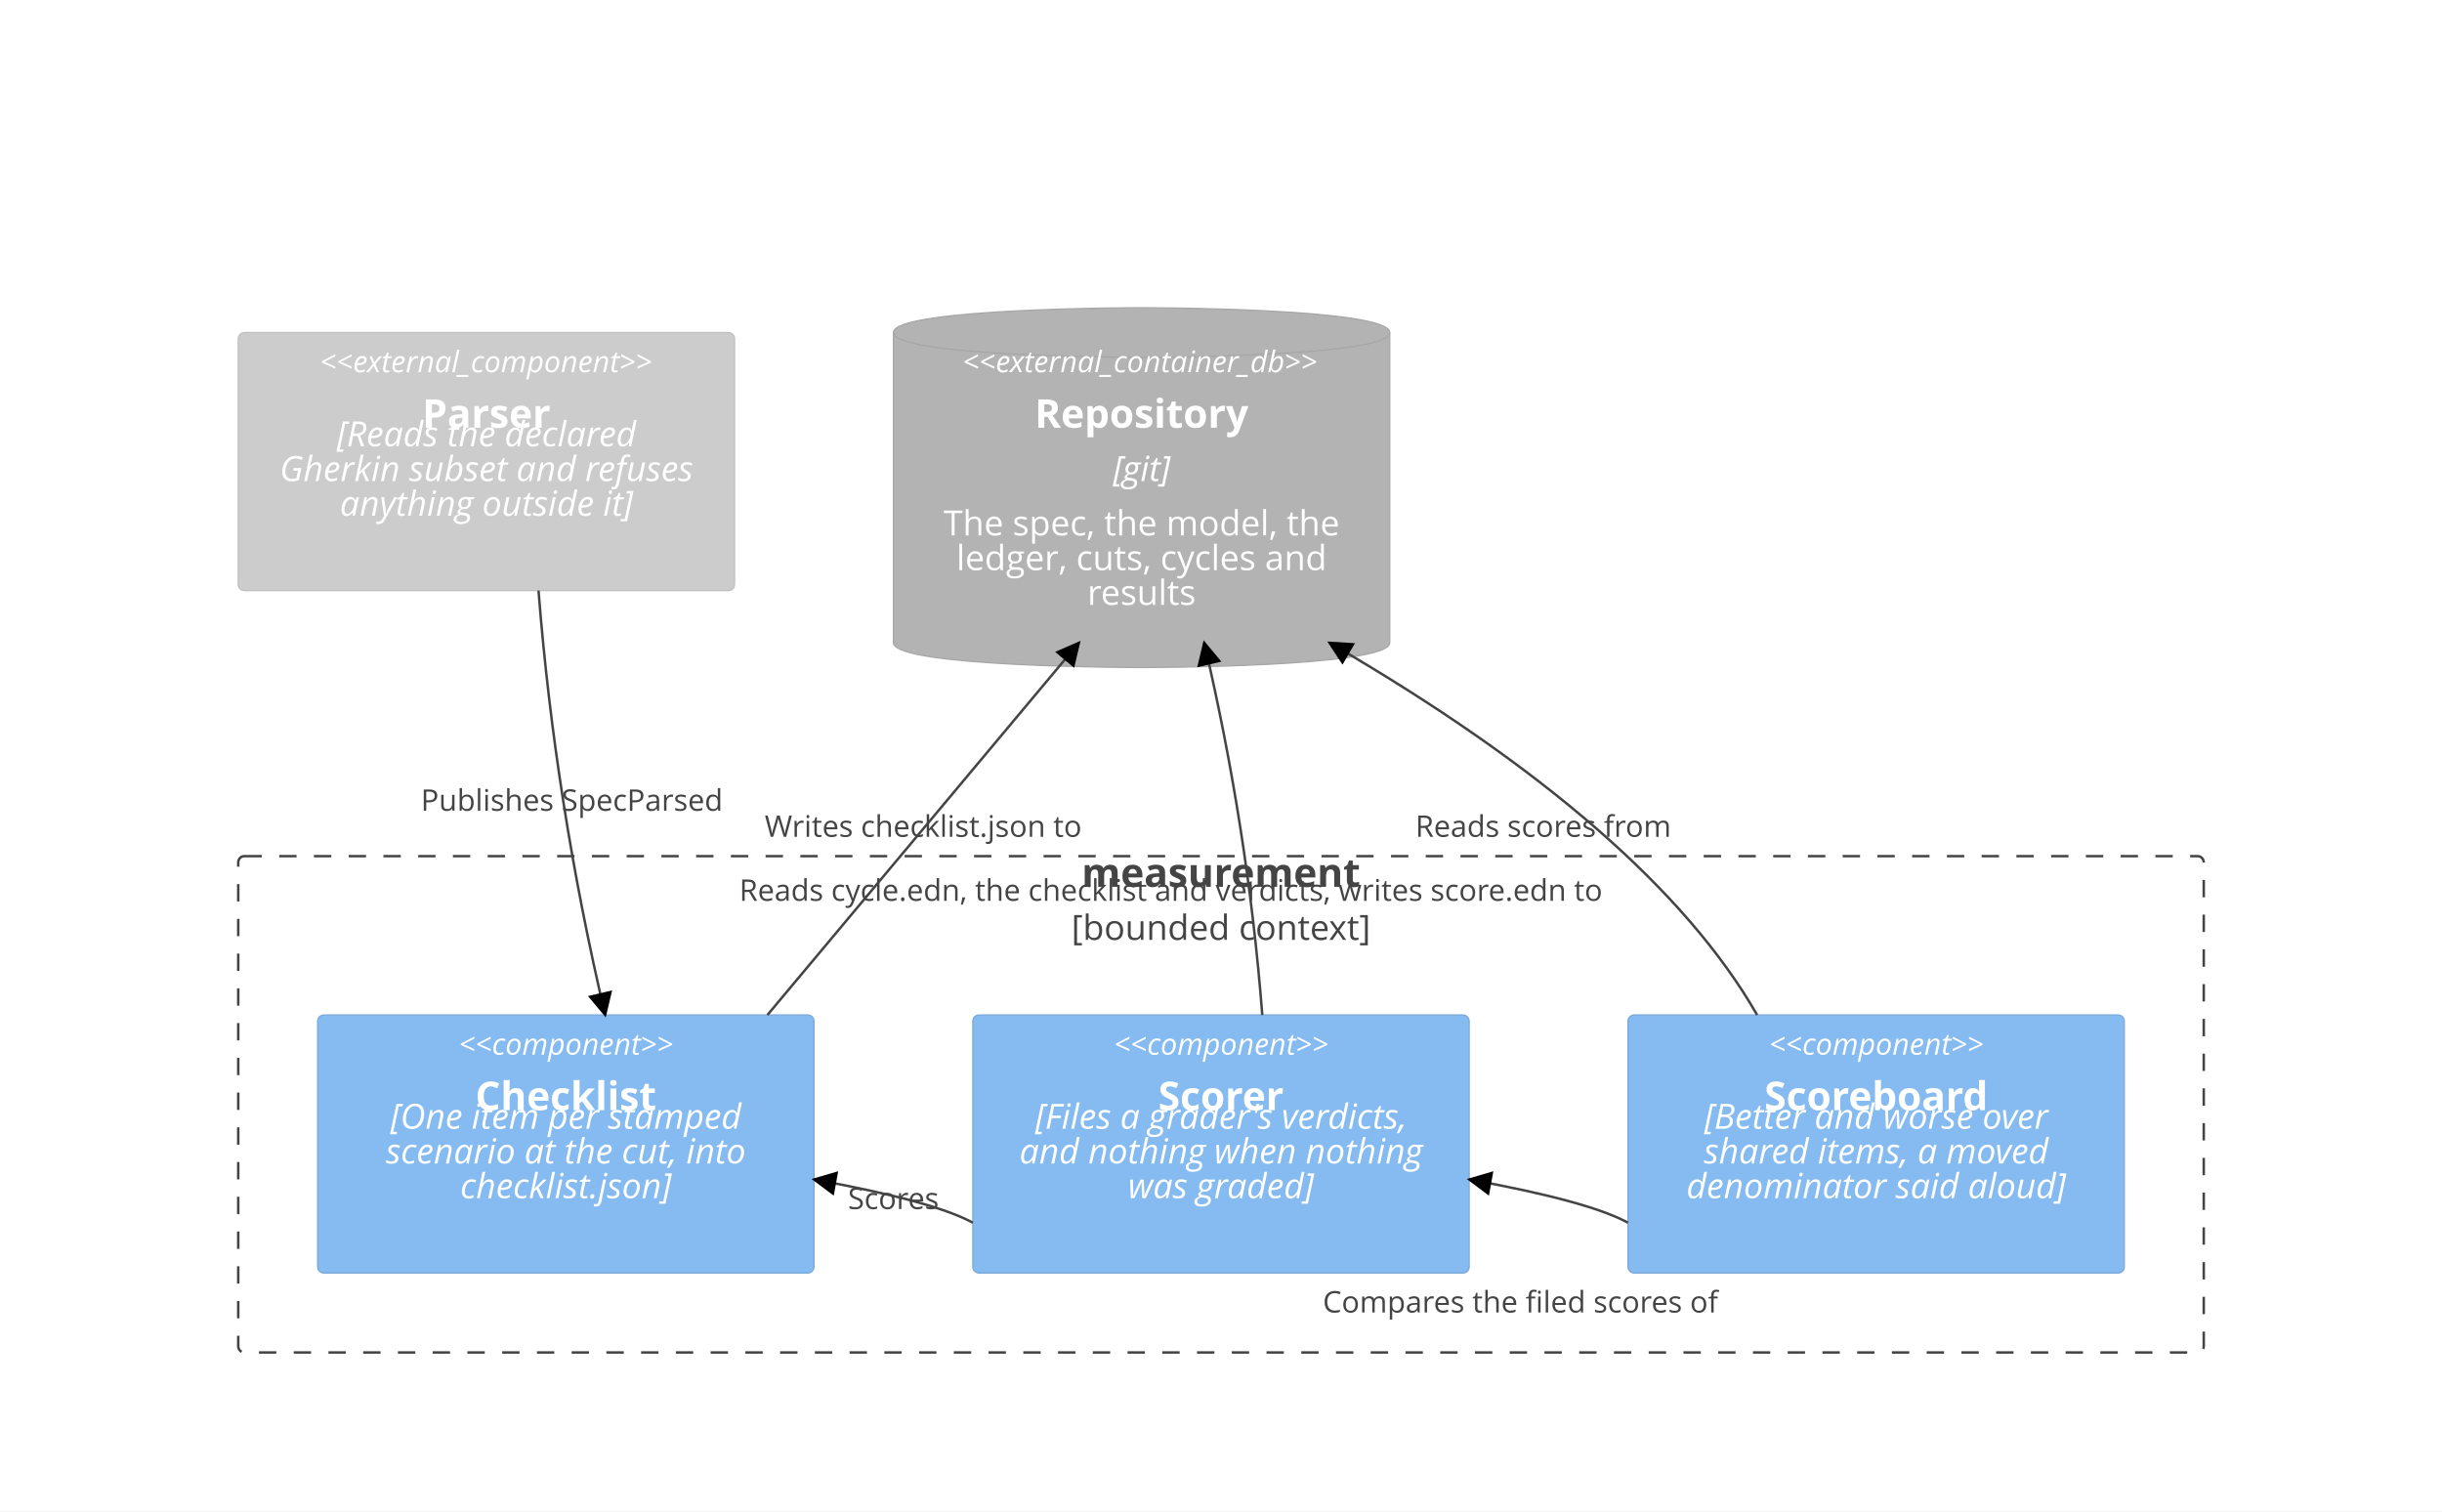
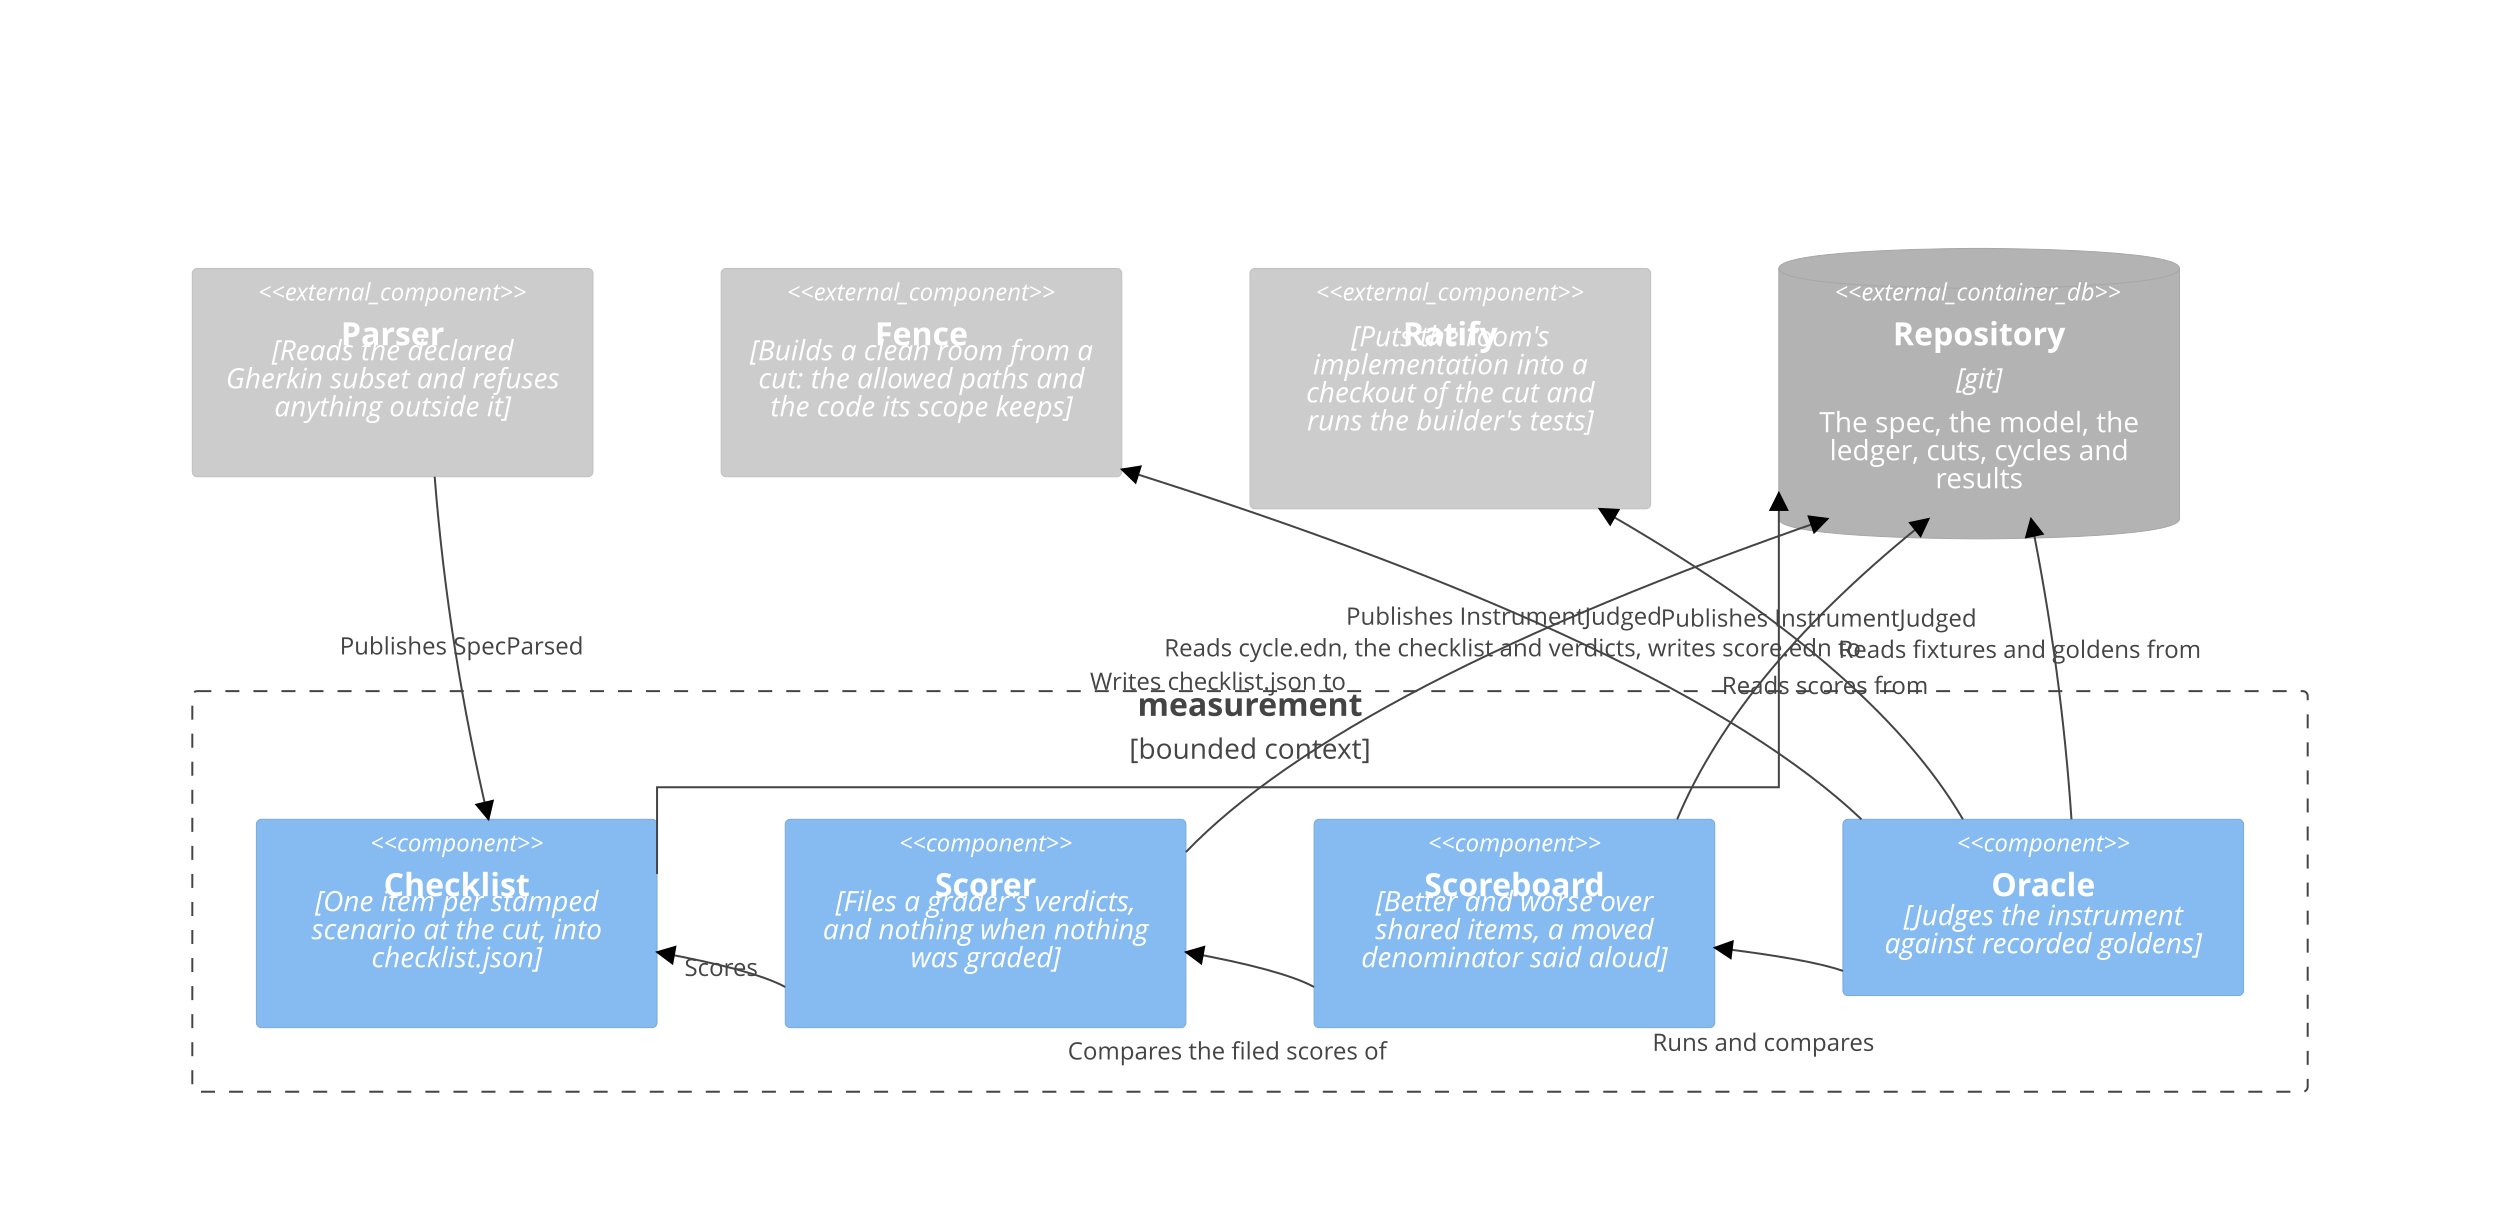
- <svg xmlns="http://www.w3.org/2000/svg" width="100%" viewBox="0 -8 984 609" style="max-width: 984.000px;">
-   <rect x="0" y="-8" width="984" height="609" fill="#FFFFFF" />
+ <svg xmlns="http://www.w3.org/2000/svg" width="100%" viewBox="0 -8 1248 609" style="max-width: 1248.000px;">
+   <rect x="0" y="-8" width="1248" height="609" fill="#FFFFFF" />
  <defs>
    <symbol id="computer" width="24" height="24">
      <path transform="scale(.5)" d="M2 2v13h20v-13h-20zm18 11h-16v-9h16v9zm-10.228 6l.466-1h3.524l.467 1h-4.457zm14.228 3h-24l2-6h2.104l-1.33 4h18.45l-1.297-4h2.073l2 6zm-5-10h-14v-7h14v7z" />
    </symbol>
  </defs>
  <defs>
    <symbol id="database" fill-rule="evenodd" clip-rule="evenodd">
      <path transform="scale(.5)" d="M12.258.001l.256.004.255.005.253.008.251.01.249.012.247.015.246.016.242.019.241.02.239.023.236.024.233.027.231.028.229.031.225.032.223.034.22.036.217.038.214.04.211.041.208.043.205.045.201.046.198.048.194.05.191.051.187.053.183.054.18.056.175.057.172.059.168.06.163.061.16.063.155.064.15.066.074.033.073.033.071.034.07.034.069.035.068.035.067.035.066.035.064.036.064.036.062.036.06.036.06.037.058.037.058.037.055.038.055.038.053.038.052.038.051.039.05.039.048.039.047.039.045.04.044.04.043.04.041.04.04.041.039.041.037.041.036.041.034.041.033.042.032.042.03.042.029.042.027.042.026.043.024.043.023.043.021.043.02.043.018.044.017.043.015.044.013.044.012.044.011.045.009.044.007.045.006.045.004.045.002.045.001.045v17l-.001.045-.002.045-.004.045-.006.045-.007.045-.009.044-.011.045-.012.044-.013.044-.015.044-.017.043-.018.044-.02.043-.021.043-.023.043-.024.043-.026.043-.027.042-.029.042-.03.042-.032.042-.033.042-.034.041-.036.041-.037.041-.039.041-.04.041-.041.04-.043.04-.044.04-.045.04-.047.039-.048.039-.05.039-.051.039-.052.038-.053.038-.055.038-.055.038-.058.037-.058.037-.06.037-.06.036-.062.036-.064.036-.064.036-.066.035-.067.035-.068.035-.069.035-.07.034-.071.034-.073.033-.074.033-.15.066-.155.064-.16.063-.163.061-.168.06-.172.059-.175.057-.18.056-.183.054-.187.053-.191.051-.194.05-.198.048-.201.046-.205.045-.208.043-.211.041-.214.04-.217.038-.22.036-.223.034-.225.032-.229.031-.231.028-.233.027-.236.024-.239.023-.241.02-.242.019-.246.016-.247.015-.249.012-.251.01-.253.008-.255.005-.256.004-.258.001-.258-.001-.256-.004-.255-.005-.253-.008-.251-.01-.249-.012-.247-.015-.245-.016-.243-.019-.241-.02-.238-.023-.236-.024-.234-.027-.231-.028-.228-.031-.226-.032-.223-.034-.22-.036-.217-.038-.214-.04-.211-.041-.208-.043-.204-.045-.201-.046-.198-.048-.195-.05-.19-.051-.187-.053-.184-.054-.179-.056-.176-.057-.172-.059-.167-.06-.164-.061-.159-.063-.155-.064-.151-.066-.074-.033-.072-.033-.072-.034-.07-.034-.069-.035-.068-.035-.067-.035-.066-.035-.064-.036-.063-.036-.062-.036-.061-.036-.06-.037-.058-.037-.057-.037-.056-.038-.055-.038-.053-.038-.052-.038-.051-.039-.049-.039-.049-.039-.046-.039-.046-.04-.044-.04-.043-.04-.041-.04-.04-.041-.039-.041-.037-.041-.036-.041-.034-.041-.033-.042-.032-.042-.03-.042-.029-.042-.027-.042-.026-.043-.024-.043-.023-.043-.021-.043-.02-.043-.018-.044-.017-.043-.015-.044-.013-.044-.012-.044-.011-.045-.009-.044-.007-.045-.006-.045-.004-.045-.002-.045-.001-.045v-17l.001-.045.002-.045.004-.045.006-.045.007-.045.009-.044.011-.045.012-.044.013-.044.015-.044.017-.043.018-.044.02-.043.021-.043.023-.043.024-.043.026-.043.027-.042.029-.042.03-.042.032-.042.033-.042.034-.041.036-.041.037-.041.039-.041.04-.041.041-.04.043-.04.044-.04.046-.04.046-.039.049-.039.049-.039.051-.039.052-.038.053-.038.055-.038.056-.038.057-.037.058-.037.06-.037.061-.036.062-.036.063-.036.064-.036.066-.035.067-.035.068-.035.069-.035.07-.034.072-.034.072-.033.074-.033.151-.066.155-.064.159-.063.164-.061.167-.06.172-.059.176-.057.179-.056.184-.054.187-.053.19-.051.195-.05.198-.048.201-.046.204-.045.208-.043.211-.041.214-.04.217-.038.22-.036.223-.034.226-.032.228-.031.231-.028.234-.027.236-.024.238-.023.241-.02.243-.019.245-.016.247-.015.249-.012.251-.01.253-.008.255-.005.256-.004.258-.001.258.001z" />
    </symbol>
  </defs>
  <defs>
    <symbol id="clock" width="24" height="24">
      <path transform="scale(.5)" d="M12 2c5.514 0 10 4.486 10 10s-4.486 10-10 10-10-4.486-10-10 4.486-10 10-10zm0-2c-6.627 0-12 5.373-12 12s5.373 12 12 12 12-5.373 12-12-5.373-12-12-12zm5.848 12.459c.202.038.202.333.001.372-1.907.361-6.045 1.111-6.547 1.111-.719 0-1.301-.582-1.301-1.301 0-.512.77-5.447 1.125-7.445.034-.192.312-.181.343.014l.985 6.238 5.394 1.011z" />
    </symbol>
  </defs>
  <g class="person-man">
    <rect x="96" y="126" fill="#CCCCCC" stroke="#BFBFBF" width="200" height="104" rx="2.5" ry="2.5" stroke-width="0.5" />
    <text fill="#FFFFFF" font-family="Open Sans,sans-serif" font-size="12" font-style="italic" lengthAdjust="spacing" textLength="133" x="129" y="142">&lt;&lt;external_component&gt;&gt;</text>
    <text x="196.00" y="160.00" dominant-baseline="middle" fill="#FFFFFF" style="text-anchor: middle; font-size: 16px; font-weight: bold; font-family: Open Sans,sans-serif">
      <tspan dy="0.00" alignment-baseline="mathematical">Parser</tspan>
    </text>
    <text x="196.00" y="182.00" dominant-baseline="middle" fill="#FFFFFF" style="text-anchor: middle; font-size: 14px; font-weight: normal; font-family: Open Sans,sans-serif" font-style="italic">
      <tspan dy="-14.00" alignment-baseline="mathematical">[Reads the declared</tspan>
    </text>
    <text x="196.00" y="182.00" dominant-baseline="middle" fill="#FFFFFF" style="text-anchor: middle; font-size: 14px; font-weight: normal; font-family: Open Sans,sans-serif" font-style="italic">
      <tspan dy="0.00" alignment-baseline="mathematical">Gherkin subset and refuses</tspan>
    </text>
    <text x="196.00" y="182.00" dominant-baseline="middle" fill="#FFFFFF" style="text-anchor: middle; font-size: 14px; font-weight: normal; font-family: Open Sans,sans-serif" font-style="italic">
      <tspan dy="14.00" alignment-baseline="mathematical">anything outside it]</tspan>
    </text>
  </g>
  <g class="person-man">
-     <path fill="#B3B3B3" stroke-width="0.5" stroke="#A6A6A6" d="M360,126c0,-10 100,-10 100,-10c0,0 100,0 100,10l0,125c0,10 -100,10 -100,10c0,0 -100,0 -100,-10l0,-125" />
-     <path fill="none" stroke-width="0.5" stroke="#A6A6A6" d="M360,126c0,10 100,10 100,10c0,0 100,0 100,-10" />
-     <text fill="#FFFFFF" font-family="Open Sans,sans-serif" font-size="12" font-style="italic" lengthAdjust="spacing" textLength="143" x="388" y="142">&lt;&lt;external_container_db&gt;&gt;</text>
+     <rect x="360" y="126" fill="#CCCCCC" stroke="#BFBFBF" width="200" height="104" rx="2.5" ry="2.5" stroke-width="0.5" />
+     <text fill="#FFFFFF" font-family="Open Sans,sans-serif" font-size="12" font-style="italic" lengthAdjust="spacing" textLength="133" x="393" y="142">&lt;&lt;external_component&gt;&gt;</text>
    <text x="460.00" y="160.00" dominant-baseline="middle" fill="#FFFFFF" style="text-anchor: middle; font-size: 16px; font-weight: bold; font-family: Open Sans,sans-serif">
+       <tspan dy="0.00" alignment-baseline="mathematical">Fence</tspan>
+     </text>
+     <text x="460.00" y="182.00" dominant-baseline="middle" fill="#FFFFFF" style="text-anchor: middle; font-size: 14px; font-weight: normal; font-family: Open Sans,sans-serif" font-style="italic">
+       <tspan dy="-14.00" alignment-baseline="mathematical">[Builds a clean room from a</tspan>
+     </text>
+     <text x="460.00" y="182.00" dominant-baseline="middle" fill="#FFFFFF" style="text-anchor: middle; font-size: 14px; font-weight: normal; font-family: Open Sans,sans-serif" font-style="italic">
+       <tspan dy="0.00" alignment-baseline="mathematical">cut: the allowed paths and</tspan>
+     </text>
+     <text x="460.00" y="182.00" dominant-baseline="middle" fill="#FFFFFF" style="text-anchor: middle; font-size: 14px; font-weight: normal; font-family: Open Sans,sans-serif" font-style="italic">
+       <tspan dy="14.00" alignment-baseline="mathematical">the code its scope keeps]</tspan>
+     </text>
+   </g>
+   <g class="person-man">
+     <rect x="624" y="126" fill="#CCCCCC" stroke="#BFBFBF" width="200" height="120" rx="2.5" ry="2.5" stroke-width="0.5" />
+     <text fill="#FFFFFF" font-family="Open Sans,sans-serif" font-size="12" font-style="italic" lengthAdjust="spacing" textLength="133" x="657" y="142">&lt;&lt;external_component&gt;&gt;</text>
+     <text x="724.00" y="160.00" dominant-baseline="middle" fill="#FFFFFF" style="text-anchor: middle; font-size: 16px; font-weight: bold; font-family: Open Sans,sans-serif">
+       <tspan dy="0.00" alignment-baseline="mathematical">Ratify</tspan>
+     </text>
+     <text x="724.00" y="182.00" dominant-baseline="middle" fill="#FFFFFF" style="text-anchor: middle; font-size: 14px; font-weight: normal; font-family: Open Sans,sans-serif" font-style="italic">
+       <tspan dy="-21.00" alignment-baseline="mathematical">[Puts the room's</tspan>
+     </text>
+     <text x="724.00" y="182.00" dominant-baseline="middle" fill="#FFFFFF" style="text-anchor: middle; font-size: 14px; font-weight: normal; font-family: Open Sans,sans-serif" font-style="italic">
+       <tspan dy="-7.00" alignment-baseline="mathematical">implementation into a</tspan>
+     </text>
+     <text x="724.00" y="182.00" dominant-baseline="middle" fill="#FFFFFF" style="text-anchor: middle; font-size: 14px; font-weight: normal; font-family: Open Sans,sans-serif" font-style="italic">
+       <tspan dy="7.00" alignment-baseline="mathematical">checkout of the cut and</tspan>
+     </text>
+     <text x="724.00" y="182.00" dominant-baseline="middle" fill="#FFFFFF" style="text-anchor: middle; font-size: 14px; font-weight: normal; font-family: Open Sans,sans-serif" font-style="italic">
+       <tspan dy="21.00" alignment-baseline="mathematical">runs the builder's tests]</tspan>
+     </text>
+   </g>
+   <g class="person-man">
+     <path fill="#B3B3B3" stroke-width="0.5" stroke="#A6A6A6" d="M888,126c0,-10 100,-10 100,-10c0,0 100,0 100,10l0,125c0,10 -100,10 -100,10c0,0 -100,0 -100,-10l0,-125" />
+     <path fill="none" stroke-width="0.5" stroke="#A6A6A6" d="M888,126c0,10 100,10 100,10c0,0 100,0 100,-10" />
+     <text fill="#FFFFFF" font-family="Open Sans,sans-serif" font-size="12" font-style="italic" lengthAdjust="spacing" textLength="143" x="916" y="142">&lt;&lt;external_container_db&gt;&gt;</text>
+     <text x="988.00" y="160.00" dominant-baseline="middle" fill="#FFFFFF" style="text-anchor: middle; font-size: 16px; font-weight: bold; font-family: Open Sans,sans-serif">
      <tspan dy="0.00" alignment-baseline="mathematical">Repository</tspan>
    </text>
-     <text x="460.00" y="182.00" dominant-baseline="middle" fill="#FFFFFF" style="text-anchor: middle; font-size: 14px; font-weight: normal; font-family: Open Sans,sans-serif" font-style="italic">
+     <text x="988.00" y="182.00" dominant-baseline="middle" fill="#FFFFFF" style="text-anchor: middle; font-size: 14px; font-weight: normal; font-family: Open Sans,sans-serif" font-style="italic">
      <tspan dy="0.00" alignment-baseline="mathematical">[git]</tspan>
    </text>
-     <text x="460.00" y="218.00" dominant-baseline="middle" fill="#FFFFFF" style="text-anchor: middle; font-size: 14px; font-weight: normal; font-family: Open Sans,sans-serif">
+     <text x="988.00" y="218.00" dominant-baseline="middle" fill="#FFFFFF" style="text-anchor: middle; font-size: 14px; font-weight: normal; font-family: Open Sans,sans-serif">
      <tspan dy="-14.00" alignment-baseline="mathematical">The spec, the model, the</tspan>
    </text>
-     <text x="460.00" y="218.00" dominant-baseline="middle" fill="#FFFFFF" style="text-anchor: middle; font-size: 14px; font-weight: normal; font-family: Open Sans,sans-serif">
+     <text x="988.00" y="218.00" dominant-baseline="middle" fill="#FFFFFF" style="text-anchor: middle; font-size: 14px; font-weight: normal; font-family: Open Sans,sans-serif">
      <tspan dy="0.00" alignment-baseline="mathematical">ledger, cuts, cycles and</tspan>
    </text>
-     <text x="460.00" y="218.00" dominant-baseline="middle" fill="#FFFFFF" style="text-anchor: middle; font-size: 14px; font-weight: normal; font-family: Open Sans,sans-serif">
+     <text x="988.00" y="218.00" dominant-baseline="middle" fill="#FFFFFF" style="text-anchor: middle; font-size: 14px; font-weight: normal; font-family: Open Sans,sans-serif">
      <tspan dy="14.00" alignment-baseline="mathematical">results</tspan>
    </text>
  </g>
  <g class="person-man">
    <rect x="128" y="401" fill="#85BBF0" stroke="#78A8D8" width="200" height="104" rx="2.5" ry="2.5" stroke-width="0.5" />
    <text fill="#FFFFFF" font-family="Open Sans,sans-serif" font-size="12" font-style="italic" lengthAdjust="spacing" textLength="86" x="185" y="417">&lt;&lt;component&gt;&gt;</text>
    <text x="228.00" y="435.00" dominant-baseline="middle" fill="#FFFFFF" style="text-anchor: middle; font-size: 16px; font-weight: bold; font-family: Open Sans,sans-serif">
      <tspan dy="0.00" alignment-baseline="mathematical">Checklist</tspan>
    </text>
    <text x="228.00" y="457.00" dominant-baseline="middle" fill="#FFFFFF" style="text-anchor: middle; font-size: 14px; font-weight: normal; font-family: Open Sans,sans-serif" font-style="italic">
      <tspan dy="-14.00" alignment-baseline="mathematical">[One item per stamped</tspan>
    </text>
    <text x="228.00" y="457.00" dominant-baseline="middle" fill="#FFFFFF" style="text-anchor: middle; font-size: 14px; font-weight: normal; font-family: Open Sans,sans-serif" font-style="italic">
      <tspan dy="0.00" alignment-baseline="mathematical">scenario at the cut, into</tspan>
    </text>
    <text x="228.00" y="457.00" dominant-baseline="middle" fill="#FFFFFF" style="text-anchor: middle; font-size: 14px; font-weight: normal; font-family: Open Sans,sans-serif" font-style="italic">
      <tspan dy="14.00" alignment-baseline="mathematical">checklist.json]</tspan>
    </text>
  </g>
  <g class="person-man">
    <rect x="392" y="401" fill="#85BBF0" stroke="#78A8D8" width="200" height="104" rx="2.5" ry="2.5" stroke-width="0.5" />
    <text fill="#FFFFFF" font-family="Open Sans,sans-serif" font-size="12" font-style="italic" lengthAdjust="spacing" textLength="86" x="449" y="417">&lt;&lt;component&gt;&gt;</text>
    <text x="492.00" y="435.00" dominant-baseline="middle" fill="#FFFFFF" style="text-anchor: middle; font-size: 16px; font-weight: bold; font-family: Open Sans,sans-serif">
      <tspan dy="0.00" alignment-baseline="mathematical">Scorer</tspan>
    </text>
    <text x="492.00" y="457.00" dominant-baseline="middle" fill="#FFFFFF" style="text-anchor: middle; font-size: 14px; font-weight: normal; font-family: Open Sans,sans-serif" font-style="italic">
      <tspan dy="-14.00" alignment-baseline="mathematical">[Files a grader's verdicts,</tspan>
    </text>
    <text x="492.00" y="457.00" dominant-baseline="middle" fill="#FFFFFF" style="text-anchor: middle; font-size: 14px; font-weight: normal; font-family: Open Sans,sans-serif" font-style="italic">
      <tspan dy="0.00" alignment-baseline="mathematical">and nothing when nothing</tspan>
    </text>
    <text x="492.00" y="457.00" dominant-baseline="middle" fill="#FFFFFF" style="text-anchor: middle; font-size: 14px; font-weight: normal; font-family: Open Sans,sans-serif" font-style="italic">
      <tspan dy="14.00" alignment-baseline="mathematical">was graded]</tspan>
    </text>
  </g>
  <g class="person-man">
    <rect x="656" y="401" fill="#85BBF0" stroke="#78A8D8" width="200" height="104" rx="2.5" ry="2.5" stroke-width="0.5" />
    <text fill="#FFFFFF" font-family="Open Sans,sans-serif" font-size="12" font-style="italic" lengthAdjust="spacing" textLength="86" x="713" y="417">&lt;&lt;component&gt;&gt;</text>
    <text x="756.00" y="435.00" dominant-baseline="middle" fill="#FFFFFF" style="text-anchor: middle; font-size: 16px; font-weight: bold; font-family: Open Sans,sans-serif">
      <tspan dy="0.00" alignment-baseline="mathematical">Scoreboard</tspan>
    </text>
    <text x="756.00" y="457.00" dominant-baseline="middle" fill="#FFFFFF" style="text-anchor: middle; font-size: 14px; font-weight: normal; font-family: Open Sans,sans-serif" font-style="italic">
      <tspan dy="-14.00" alignment-baseline="mathematical">[Better and worse over</tspan>
    </text>
    <text x="756.00" y="457.00" dominant-baseline="middle" fill="#FFFFFF" style="text-anchor: middle; font-size: 14px; font-weight: normal; font-family: Open Sans,sans-serif" font-style="italic">
      <tspan dy="0.00" alignment-baseline="mathematical">shared items, a moved</tspan>
    </text>
    <text x="756.00" y="457.00" dominant-baseline="middle" fill="#FFFFFF" style="text-anchor: middle; font-size: 14px; font-weight: normal; font-family: Open Sans,sans-serif" font-style="italic">
      <tspan dy="14.00" alignment-baseline="mathematical">denominator said aloud]</tspan>
    </text>
  </g>
+   <g class="person-man">
+     <rect x="920" y="401" fill="#85BBF0" stroke="#78A8D8" width="200" height="88" rx="2.5" ry="2.5" stroke-width="0.5" />
+     <text fill="#FFFFFF" font-family="Open Sans,sans-serif" font-size="12" font-style="italic" lengthAdjust="spacing" textLength="86" x="977" y="417">&lt;&lt;component&gt;&gt;</text>
+     <text x="1020.00" y="435.00" dominant-baseline="middle" fill="#FFFFFF" style="text-anchor: middle; font-size: 16px; font-weight: bold; font-family: Open Sans,sans-serif">
+       <tspan dy="0.00" alignment-baseline="mathematical">Oracle</tspan>
+     </text>
+     <text x="1020.00" y="457.00" dominant-baseline="middle" fill="#FFFFFF" style="text-anchor: middle; font-size: 14px; font-weight: normal; font-family: Open Sans,sans-serif" font-style="italic">
+       <tspan dy="-7.00" alignment-baseline="mathematical">[Judges the instrument</tspan>
+     </text>
+     <text x="1020.00" y="457.00" dominant-baseline="middle" fill="#FFFFFF" style="text-anchor: middle; font-size: 14px; font-weight: normal; font-family: Open Sans,sans-serif" font-style="italic">
+       <tspan dy="7.00" alignment-baseline="mathematical">against recorded goldens]</tspan>
+     </text>
+   </g>
  <g>
-     <rect x="96" y="337" fill="none" stroke="#444444" width="792" height="200" rx="2.5" ry="2.5" stroke-width="1" stroke-dasharray="7.0,7.0" />
-     <text x="492.00" y="345.00" dominant-baseline="middle" fill="#444444" style="text-anchor: middle; font-size: 16px; font-weight: bold; font-family: Open Sans,sans-serif">
+     <rect x="96" y="337" fill="none" stroke="#444444" width="1056" height="200" rx="2.5" ry="2.5" stroke-width="1" stroke-dasharray="7.0,7.0" />
+     <text x="624.00" y="345.00" dominant-baseline="middle" fill="#444444" style="text-anchor: middle; font-size: 16px; font-weight: bold; font-family: Open Sans,sans-serif">
      <tspan dy="0.00" alignment-baseline="mathematical">measurement</tspan>
    </text>
-     <text x="492.00" y="367.00" dominant-baseline="middle" fill="#444444" style="text-anchor: middle; font-size: 14px; font-weight: normal; font-family: Open Sans,sans-serif">
+     <text x="624.00" y="367.00" dominant-baseline="middle" fill="#444444" style="text-anchor: middle; font-size: 14px; font-weight: normal; font-family: Open Sans,sans-serif">
      <tspan dy="0.00" alignment-baseline="mathematical">[bounded context]</tspan>
    </text>
  </g>
  <defs>
    <marker id="arrowhead" refX="9" refY="5" markerUnits="userSpaceOnUse" markerWidth="12" markerHeight="12" orient="auto">
      <path d="M 0 0 L 10 5 L 0 10 z" />
    </marker>
  </defs>
  <defs>
    <marker id="arrowend" refX="1" refY="5" markerUnits="userSpaceOnUse" markerWidth="12" markerHeight="12" orient="auto">
      <path d="M 10 0 L 0 5 L 10 10 z" />
    </marker>
  </defs>
  <defs>
    <marker id="crosshead" markerWidth="15" markerHeight="8" orient="auto" refX="16" refY="4">
      <path fill="black" stroke="#000000" stroke-width="1px" d="M 9,2 V 6 L16,4 Z" style="stroke-dasharray: 0, 0;" />
      <path fill="none" stroke="#000000" stroke-width="1px" d="M 0,1 L 6,7 M 6,1 L 0,7" style="stroke-dasharray: 0, 0;" />
    </marker>
  </defs>
  <defs>
    <marker id="filled-head" refX="18" refY="7" markerWidth="20" markerHeight="28" orient="auto">
      <path d="M 18,7 L9,13 L14,7 L9,1 Z" />
    </marker>
  </defs>
  <g>
-     <line x1="309.24" y1="401.00" x2="434.77" y2="251.00" stroke-width="1" stroke="#444444" style="fill: none;" marker-end="url(#arrowhead)" />
-     <text x="372.01" y="326.00" dominant-baseline="middle" fill="#444444" style="text-anchor: middle; font-size: 12px; font-weight: normal; font-family: Open Sans,sans-serif">
+     <path fill="none" stroke-width="1" stroke="#444444" d="M328.00,428.29 L328.00,385.00 L888.00,385.00 L888.00,238.05" marker-end="url(#arrowhead)" />
+     <text x="608.00" y="333.17" dominant-baseline="middle" fill="#444444" style="text-anchor: middle; font-size: 12px; font-weight: normal; font-family: Open Sans,sans-serif">
      <tspan dy="0.00" alignment-baseline="mathematical">Writes checklist.json to</tspan>
    </text>
-     <path fill="none" stroke-width="1" stroke="#444444" d="M508.64,401.00 Q502.79,326.00 485.23,251.00" marker-end="url(#arrowhead)" />
-     <text x="471.81" y="351.78" dominant-baseline="middle" fill="#444444" style="text-anchor: middle; font-size: 12px; font-weight: normal; font-family: Open Sans,sans-serif">
+     <path fill="none" stroke-width="1" stroke="#444444" d="M592.00,417.35 Q672.08,334.17 912.31,251.00" marker-end="url(#arrowhead)" />
+     <text x="755.10" y="316.42" dominant-baseline="middle" fill="#444444" style="text-anchor: middle; font-size: 12px; font-weight: normal; font-family: Open Sans,sans-serif">
      <tspan dy="0.00" alignment-baseline="mathematical">Reads cycle.edn, the checklist and verdicts, writes score.edn to</tspan>
    </text>
-     <path fill="none" stroke-width="1" stroke="#444444" d="M708.04,401.00 Q664.95,326.00 535.69,251.00" marker-end="url(#arrowhead)" />
-     <text x="621.86" y="326.00" dominant-baseline="middle" fill="#444444" style="text-anchor: middle; font-size: 12px; font-weight: normal; font-family: Open Sans,sans-serif">
+     <path fill="none" stroke-width="1" stroke="#444444" d="M837.24,401.00 Q868.62,326.00 962.77,251.00" marker-end="url(#arrowhead)" />
+     <text x="911.05" y="335.24" dominant-baseline="middle" fill="#444444" style="text-anchor: middle; font-size: 12px; font-weight: normal; font-family: Open Sans,sans-serif">
      <tspan dy="0.00" alignment-baseline="mathematical">Reads scores from</tspan>
+     </text>
+     <path fill="none" stroke-width="1" stroke="#444444" d="M1034.08,401.00 Q1029.03,326.00 1013.86,251.00" marker-end="url(#arrowhead)" />
+     <text x="1008.26" y="317.22" dominant-baseline="middle" fill="#444444" style="text-anchor: middle; font-size: 12px; font-weight: normal; font-family: Open Sans,sans-serif">
+       <tspan dy="0.00" alignment-baseline="mathematical">Reads fixtures and goldens from</tspan>
+     </text>
+     <path fill="none" stroke-width="1" stroke="#444444" d="M920.00,476.71 Q904.00,470.90 856.00,465.09" marker-end="url(#arrowhead)" />
+     <text x="880.28" y="513.40" dominant-baseline="middle" fill="#444444" style="text-anchor: middle; font-size: 12px; font-weight: normal; font-family: Open Sans,sans-serif">
+       <tspan dy="0.00" alignment-baseline="mathematical">Runs and compares</tspan>
+     </text>
+     <path fill="none" stroke-width="1" stroke="#444444" d="M929.24,401.00 Q836.93,313.67 560.00,226.33" marker-end="url(#arrowhead)" />
+     <text x="750.78" y="300.65" dominant-baseline="middle" fill="#444444" style="text-anchor: middle; font-size: 12px; font-weight: normal; font-family: Open Sans,sans-serif">
+       <tspan dy="0.00" alignment-baseline="mathematical">Publishes InstrumentJudged</tspan>
+     </text>
+     <path fill="none" stroke-width="1" stroke="#444444" d="M979.89,401.00 Q934.54,323.50 798.48,246.00" marker-end="url(#arrowhead)" />
+     <text x="907.89" y="301.60" dominant-baseline="middle" fill="#444444" style="text-anchor: middle; font-size: 12px; font-weight: normal; font-family: Open Sans,sans-serif">
+       <tspan dy="0.00" alignment-baseline="mathematical">Publishes InstrumentJudged</tspan>
    </text>
    <path fill="none" stroke-width="1" stroke="#444444" d="M216.99,230.00 Q223.71,315.50 243.86,401.00" marker-end="url(#arrowhead)" />
    <text x="230.42" y="315.50" dominant-baseline="middle" fill="#444444" style="text-anchor: middle; font-size: 12px; font-weight: normal; font-family: Open Sans,sans-serif">
      <tspan dy="0.00" alignment-baseline="mathematical">Publishes SpecParsed</tspan>
    </text>
    <path fill="none" stroke-width="1" stroke="#444444" d="M392.00,484.71 Q376.00,476.00 328.00,467.29" marker-end="url(#arrowhead)" />
    <text x="360.00" y="476.00" dominant-baseline="middle" fill="#444444" style="text-anchor: middle; font-size: 12px; font-weight: normal; font-family: Open Sans,sans-serif">
      <tspan dy="0.00" alignment-baseline="mathematical">Scores</tspan>
    </text>
    <path fill="none" stroke-width="1" stroke="#444444" d="M656.00,484.71 Q640.00,476.00 592.00,467.29" marker-end="url(#arrowhead)" />
    <text x="612.65" y="517.68" dominant-baseline="middle" fill="#444444" style="text-anchor: middle; font-size: 12px; font-weight: normal; font-family: Open Sans,sans-serif">
      <tspan dy="0.00" alignment-baseline="mathematical">Compares the filed scores of</tspan>
    </text>
  </g>
</svg>
